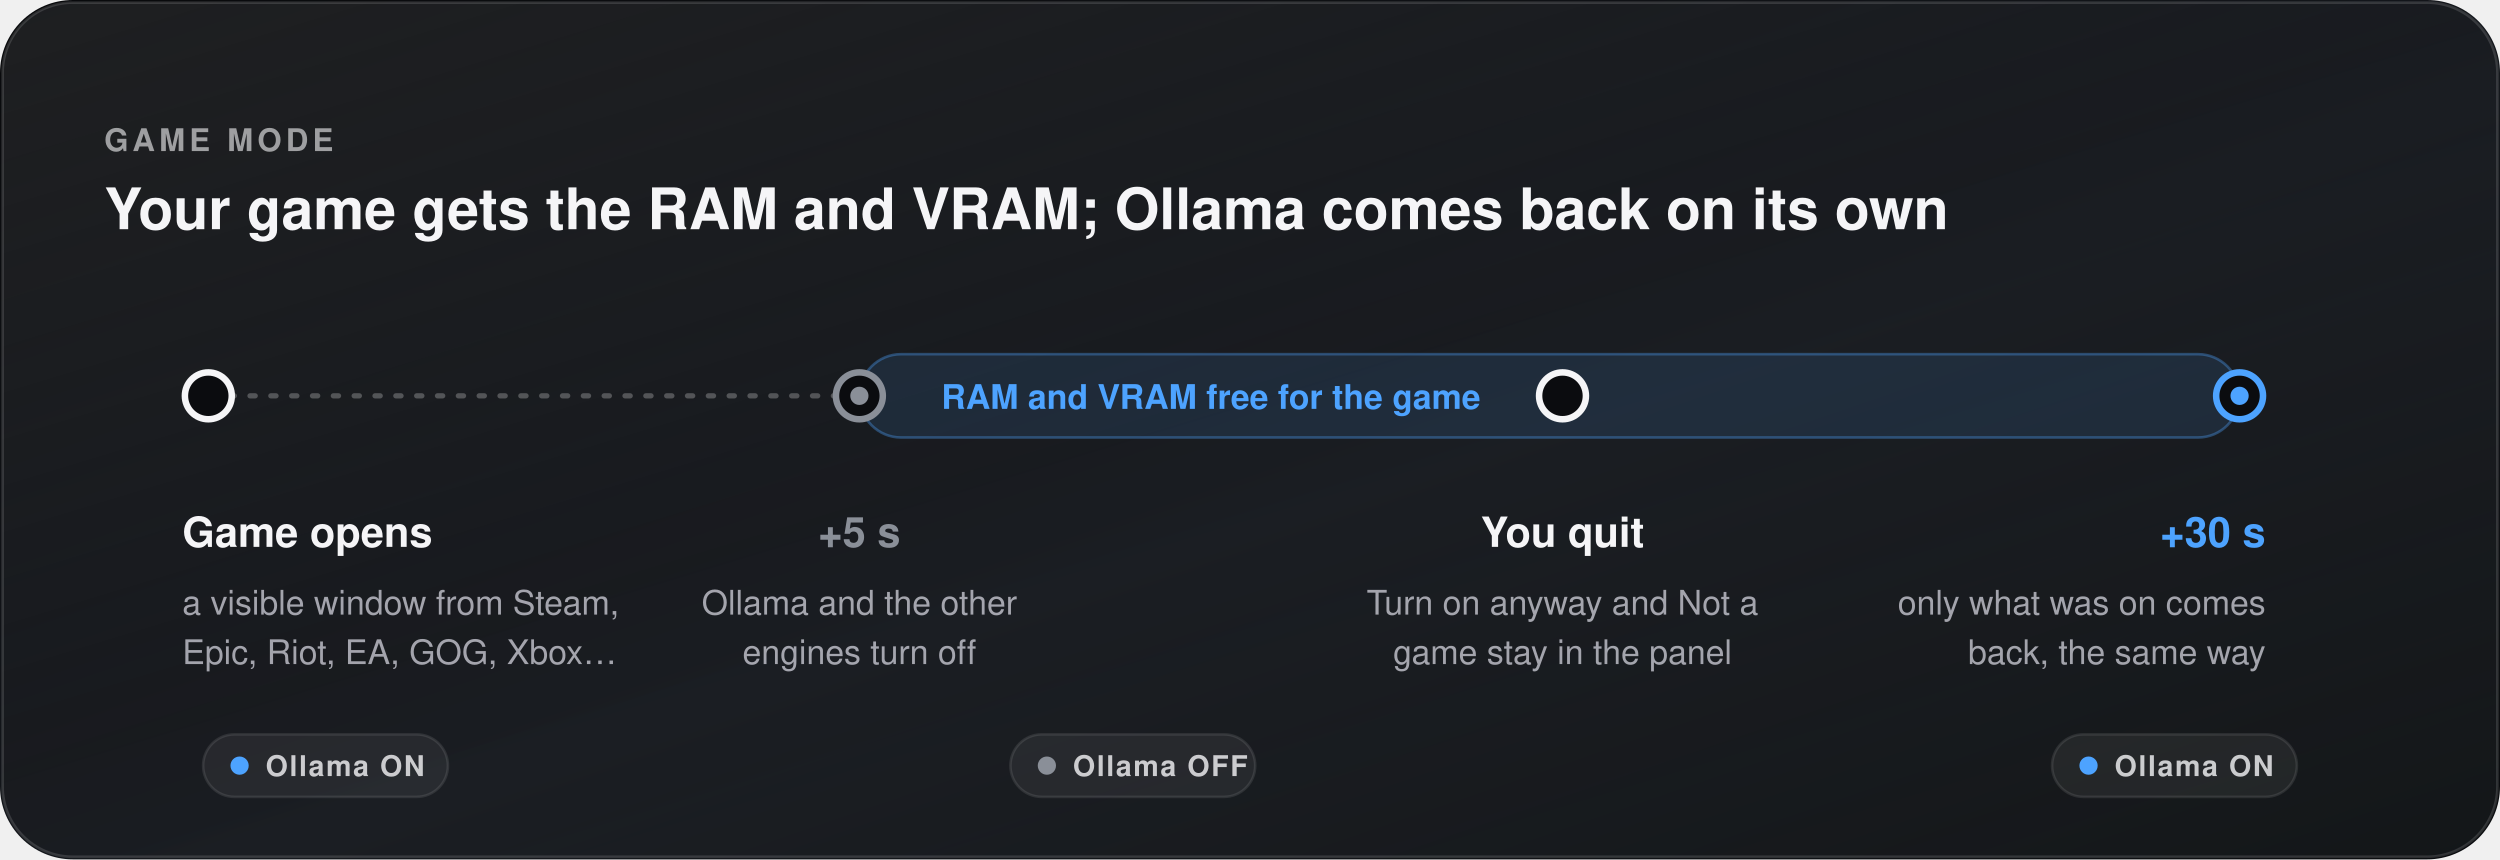
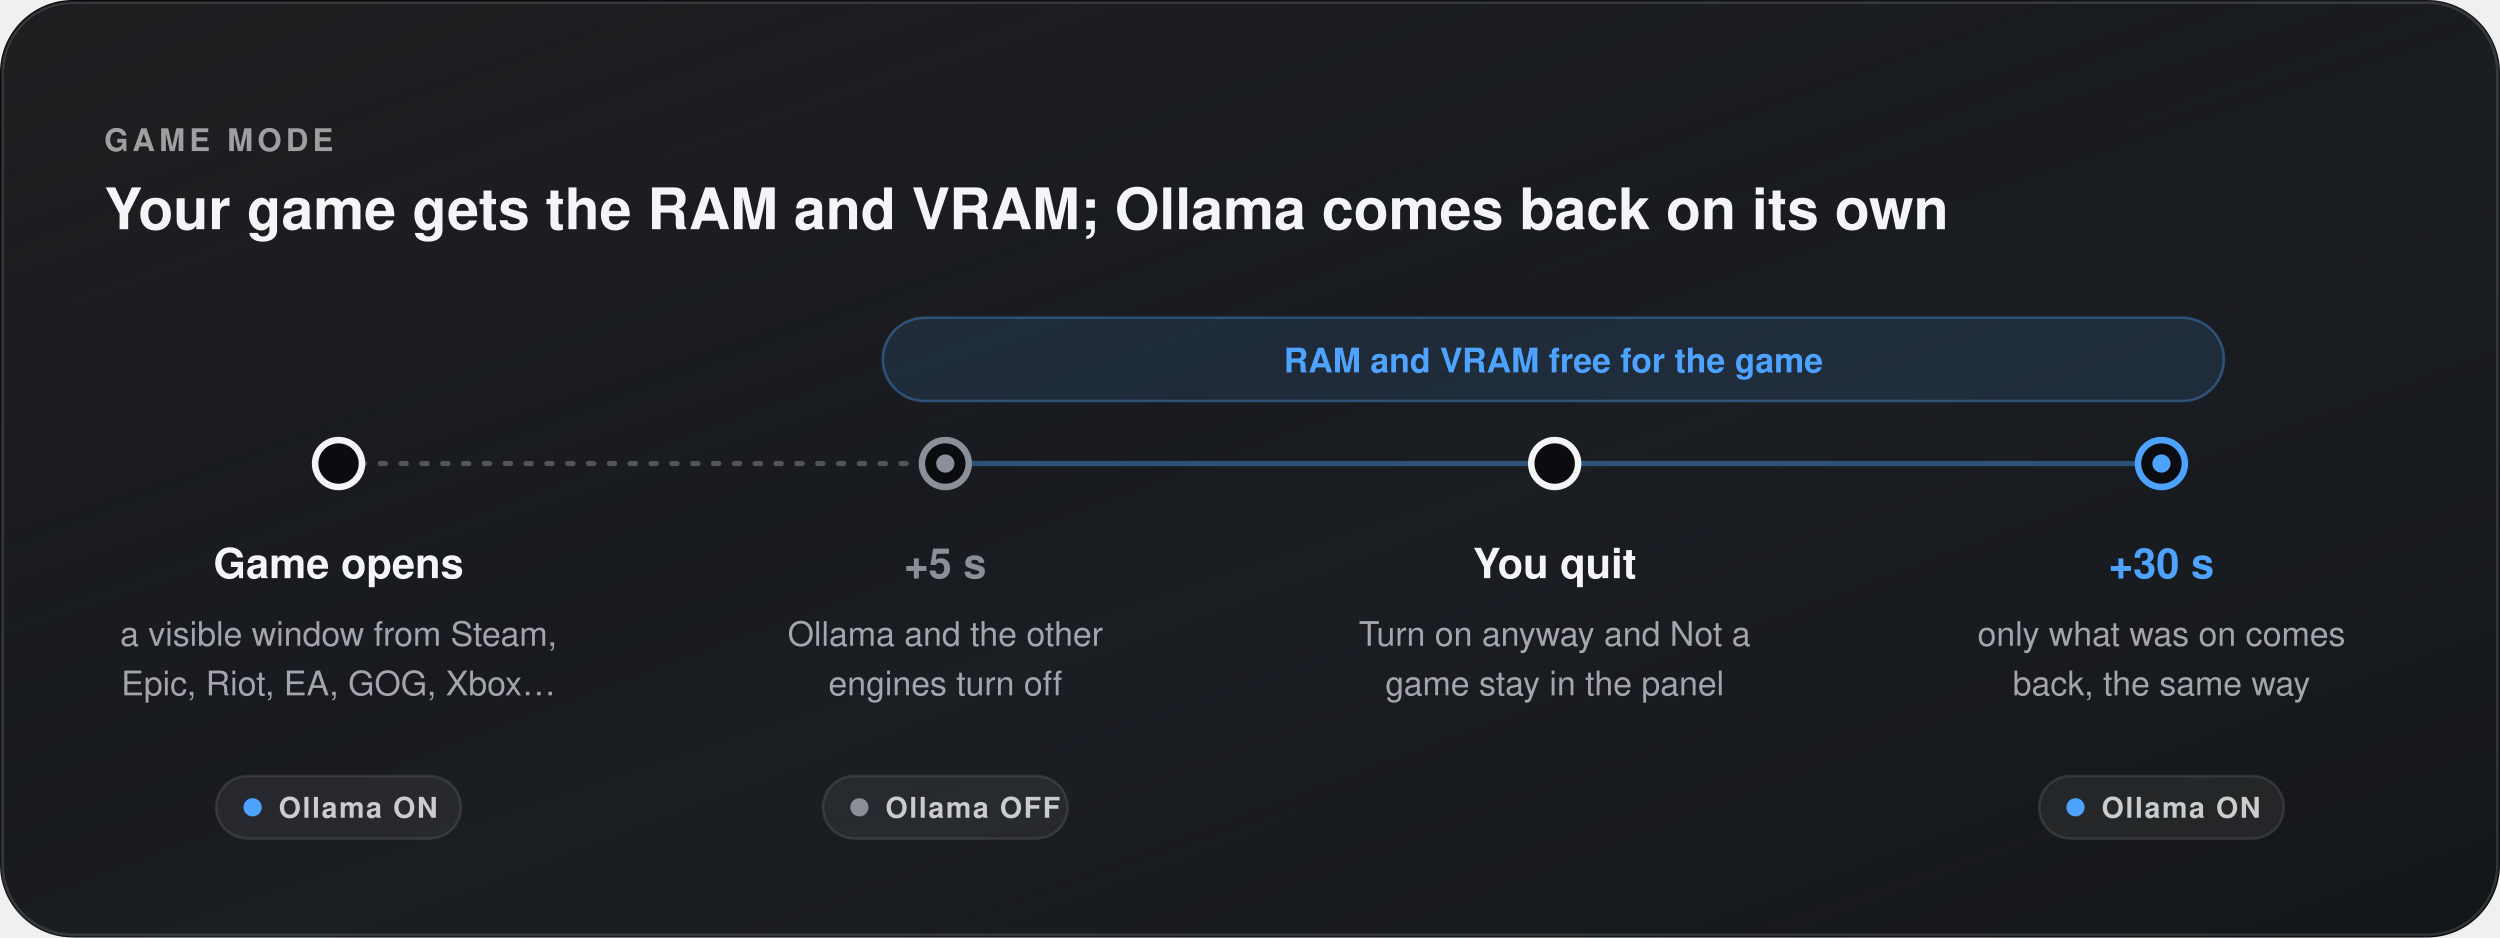
- <svg xmlns="http://www.w3.org/2000/svg" viewBox="0 0 960 330" width="960" height="330" role="img" aria-labelledby="t d" font-family="-apple-system, 'Segoe UI', Helvetica, Arial, sans-serif">
+ <svg xmlns="http://www.w3.org/2000/svg" viewBox="0 0 960 360" width="960" height="360" role="img" aria-labelledby="t d" font-family="-apple-system, 'Segoe UI', Helvetica, Arial, sans-serif">
  <style>

@media (prefers-reduced-motion: reduce){image{animation:none!important}}
</style>
  <defs>
    <linearGradient id="bg" x1="0" y1="0" x2="1" y2="1">
      <stop offset="0" stop-color="#08090b" />
      <stop offset=".55" stop-color="#14171c" />
      <stop offset="1" stop-color="#090b0d" />
    </linearGradient>
    <linearGradient id="glass" x1="0" y1="0" x2=".9" y2="1">
      <stop offset="0" stop-color="#fff" stop-opacity=".09" />
      <stop offset=".5" stop-color="#fff" stop-opacity=".025" />
      <stop offset="1" stop-color="#b9c7ca" stop-opacity=".06" />
    </linearGradient>
    <linearGradient id="bar" x1="0" y1="0" x2="0" y2="1">
      <stop offset="0" stop-color="#26272c" />
      <stop offset="1" stop-color="#1b1c20" />
    </linearGradient>
  </defs>
-   <rect width="960" height="330" rx="28" fill="url(#bg)" />
-   <rect x="1" y="1" width="958" height="328" rx="27" fill="url(#glass)" stroke="#fff" stroke-opacity=".14" />
+   <rect width="960" height="360" rx="28" fill="url(#bg)" />
+   <rect x="1" y="1" width="958" height="358" rx="27" fill="url(#glass)" stroke="#fff" stroke-opacity=".14" />
  <text x="40" y="58" font-size="12" font-weight="600" fill="#f5f5f7" fill-opacity="0.6" text-anchor="start" letter-spacing="1.6">GAME MODE</text>
  <text x="40" y="88" font-size="22" font-weight="650" fill="#f5f5f7" fill-opacity="1" text-anchor="start">Your game gets the RAM and VRAM; Ollama comes back on its own</text>
-   <rect x="330" y="136" width="530" height="32" rx="16" fill="#4DA3FF" fill-opacity=".12" stroke="#4DA3FF" stroke-opacity=".35" />
-   <text x="465" y="157" font-size="13" font-weight="600" fill="#4DA3FF" fill-opacity="1" text-anchor="middle">RAM and VRAM free for the game</text>
-   <path d="M80 152H330" stroke="#fff" stroke-opacity=".25" stroke-width="2" stroke-dasharray="2 6" stroke-linecap="round" />
-   <circle cx="80" cy="152" r="9" fill="#0b0c0f" stroke="#f5f5f7" stroke-width="2.5" />
-   <text x="70" y="210" font-size="16" font-weight="650" fill="#f5f5f7" fill-opacity="1" text-anchor="start">Game opens</text>
-   <text x="70" y="236" font-size="13" font-weight="400" fill="#ebebf5" fill-opacity="0.66" text-anchor="start">a visible window from Steam,</text>
-   <text x="70" y="255" font-size="13" font-weight="400" fill="#ebebf5" fill-opacity="0.66" text-anchor="start">Epic, Riot, EA, GOG, Xbox…</text>
-   <circle cx="330" cy="152" r="9" fill="#0b0c0f" stroke="#8a8f98" stroke-width="2.5" />
-   <circle cx="330" cy="152" r="3.5" fill="#8a8f98" />
-   <text x="330" y="210" font-size="16" font-weight="650" fill="#8a8f98" fill-opacity="1" text-anchor="middle">+5 s</text>
-   <text x="330" y="236" font-size="13" font-weight="400" fill="#ebebf5" fill-opacity="0.66" text-anchor="middle">Ollama and the other</text>
-   <text x="330" y="255" font-size="13" font-weight="400" fill="#ebebf5" fill-opacity="0.66" text-anchor="middle">engines turn off</text>
-   <circle cx="600" cy="152" r="9" fill="#0b0c0f" stroke="#f5f5f7" stroke-width="2.5" />
-   <text x="600" y="210" font-size="16" font-weight="650" fill="#f5f5f7" fill-opacity="1" text-anchor="middle">You quit</text>
-   <text x="600" y="236" font-size="13" font-weight="400" fill="#ebebf5" fill-opacity="0.66" text-anchor="middle">Turn on anyway and Not a</text>
-   <text x="600" y="255" font-size="13" font-weight="400" fill="#ebebf5" fill-opacity="0.66" text-anchor="middle">game stay in the panel</text>
-   <circle cx="860" cy="152" r="9" fill="#0b0c0f" stroke="#4DA3FF" stroke-width="2.5" />
-   <circle cx="860" cy="152" r="3.5" fill="#4DA3FF" />
-   <text x="870" y="210" font-size="16" font-weight="650" fill="#4DA3FF" fill-opacity="1" text-anchor="end">+30 s</text>
-   <text x="870" y="236" font-size="13" font-weight="400" fill="#ebebf5" fill-opacity="0.66" text-anchor="end">only what was on comes</text>
-   <text x="870" y="255" font-size="13" font-weight="400" fill="#ebebf5" fill-opacity="0.66" text-anchor="end">back, the same way</text>
-   <rect x="78" y="282" width="94" height="24" rx="12" fill="#fff" fill-opacity=".06" stroke="#fff" stroke-opacity=".1" />
-   <circle cx="92" cy="294" r="3.5" fill="#4DA3FF" />
-   <text x="102" y="298" font-size="11" font-weight="600" fill="#f5f5f7" fill-opacity="0.8" text-anchor="start" letter-spacing="0.6">Ollama ON</text>
-   <rect x="388" y="282" width="94" height="24" rx="12" fill="#fff" fill-opacity=".06" stroke="#fff" stroke-opacity=".1" />
-   <circle cx="402" cy="294" r="3.5" fill="#8a8f98" />
-   <text x="412" y="298" font-size="11" font-weight="600" fill="#f5f5f7" fill-opacity="0.8" text-anchor="start" letter-spacing="0.6">Ollama OFF</text>
-   <rect x="788" y="282" width="94" height="24" rx="12" fill="#fff" fill-opacity=".06" stroke="#fff" stroke-opacity=".1" />
-   <circle cx="802" cy="294" r="3.5" fill="#4DA3FF" />
-   <text x="812" y="298" font-size="11" font-weight="600" fill="#f5f5f7" fill-opacity="0.8" text-anchor="start" letter-spacing="0.6">Ollama ON</text>
+   <rect x="339" y="122" width="515" height="32" rx="16" fill="#4DA3FF" fill-opacity=".12" stroke="#4DA3FF" stroke-opacity=".35" />
+   <text x="596.5" y="143" font-size="13" font-weight="600" fill="#4DA3FF" fill-opacity="1" text-anchor="middle">RAM and VRAM free for the game</text>
+   <path d="M130 178H363" stroke="#fff" stroke-opacity=".25" stroke-width="2" stroke-dasharray="2 6" stroke-linecap="round" />
+   <path d="M363 178H830" stroke="#4DA3FF" stroke-opacity=".4" stroke-width="2" />
+   <circle cx="130" cy="178" r="9" fill="#0b0c0f" stroke="#f5f5f7" stroke-width="2.5" />
+   <text x="130" y="222" font-size="16" font-weight="650" fill="#f5f5f7" fill-opacity="1" text-anchor="middle">Game opens</text>
+   <text x="130" y="248" font-size="13" font-weight="400" fill="#ebebf5" fill-opacity="0.66" text-anchor="middle">a visible window from Steam,</text>
+   <text x="130" y="267" font-size="13" font-weight="400" fill="#ebebf5" fill-opacity="0.66" text-anchor="middle">Epic, Riot, EA, GOG, Xbox…</text>
+   <circle cx="363" cy="178" r="9" fill="#0b0c0f" stroke="#8a8f98" stroke-width="2.5" />
+   <circle cx="363" cy="178" r="3.5" fill="#8a8f98" />
+   <text x="363" y="222" font-size="16" font-weight="650" fill="#8a8f98" fill-opacity="1" text-anchor="middle">+5 s</text>
+   <text x="363" y="248" font-size="13" font-weight="400" fill="#ebebf5" fill-opacity="0.66" text-anchor="middle">Ollama and the other</text>
+   <text x="363" y="267" font-size="13" font-weight="400" fill="#ebebf5" fill-opacity="0.66" text-anchor="middle">engines turn off</text>
+   <circle cx="597" cy="178" r="9" fill="#0b0c0f" stroke="#f5f5f7" stroke-width="2.5" />
+   <text x="597" y="222" font-size="16" font-weight="650" fill="#f5f5f7" fill-opacity="1" text-anchor="middle">You quit</text>
+   <text x="597" y="248" font-size="13" font-weight="400" fill="#ebebf5" fill-opacity="0.66" text-anchor="middle">Turn on anyway and Not a</text>
+   <text x="597" y="267" font-size="13" font-weight="400" fill="#ebebf5" fill-opacity="0.66" text-anchor="middle">game stay in the panel</text>
+   <circle cx="830" cy="178" r="9" fill="#0b0c0f" stroke="#4DA3FF" stroke-width="2.5" />
+   <circle cx="830" cy="178" r="3.5" fill="#4DA3FF" />
+   <text x="830" y="222" font-size="16" font-weight="650" fill="#4DA3FF" fill-opacity="1" text-anchor="middle">+30 s</text>
+   <text x="830" y="248" font-size="13" font-weight="400" fill="#ebebf5" fill-opacity="0.66" text-anchor="middle">only what was on comes</text>
+   <text x="830" y="267" font-size="13" font-weight="400" fill="#ebebf5" fill-opacity="0.66" text-anchor="middle">back, the same way</text>
+   <rect x="83" y="298" width="94" height="24" rx="12" fill="#fff" fill-opacity=".06" stroke="#fff" stroke-opacity=".1" />
+   <circle cx="97" cy="310" r="3.5" fill="#4DA3FF" />
+   <text x="107" y="314" font-size="11" font-weight="600" fill="#f5f5f7" fill-opacity="0.8" text-anchor="start" letter-spacing="0.6">Ollama ON</text>
+   <rect x="316" y="298" width="94" height="24" rx="12" fill="#fff" fill-opacity=".06" stroke="#fff" stroke-opacity=".1" />
+   <circle cx="330" cy="310" r="3.5" fill="#8a8f98" />
+   <text x="340" y="314" font-size="11" font-weight="600" fill="#f5f5f7" fill-opacity="0.8" text-anchor="start" letter-spacing="0.6">Ollama OFF</text>
+   <rect x="783" y="298" width="94" height="24" rx="12" fill="#fff" fill-opacity=".06" stroke="#fff" stroke-opacity=".1" />
+   <circle cx="797" cy="310" r="3.5" fill="#4DA3FF" />
+   <text x="807" y="314" font-size="11" font-weight="600" fill="#f5f5f7" fill-opacity="0.8" text-anchor="start" letter-spacing="0.6">Ollama ON</text>
</svg>
